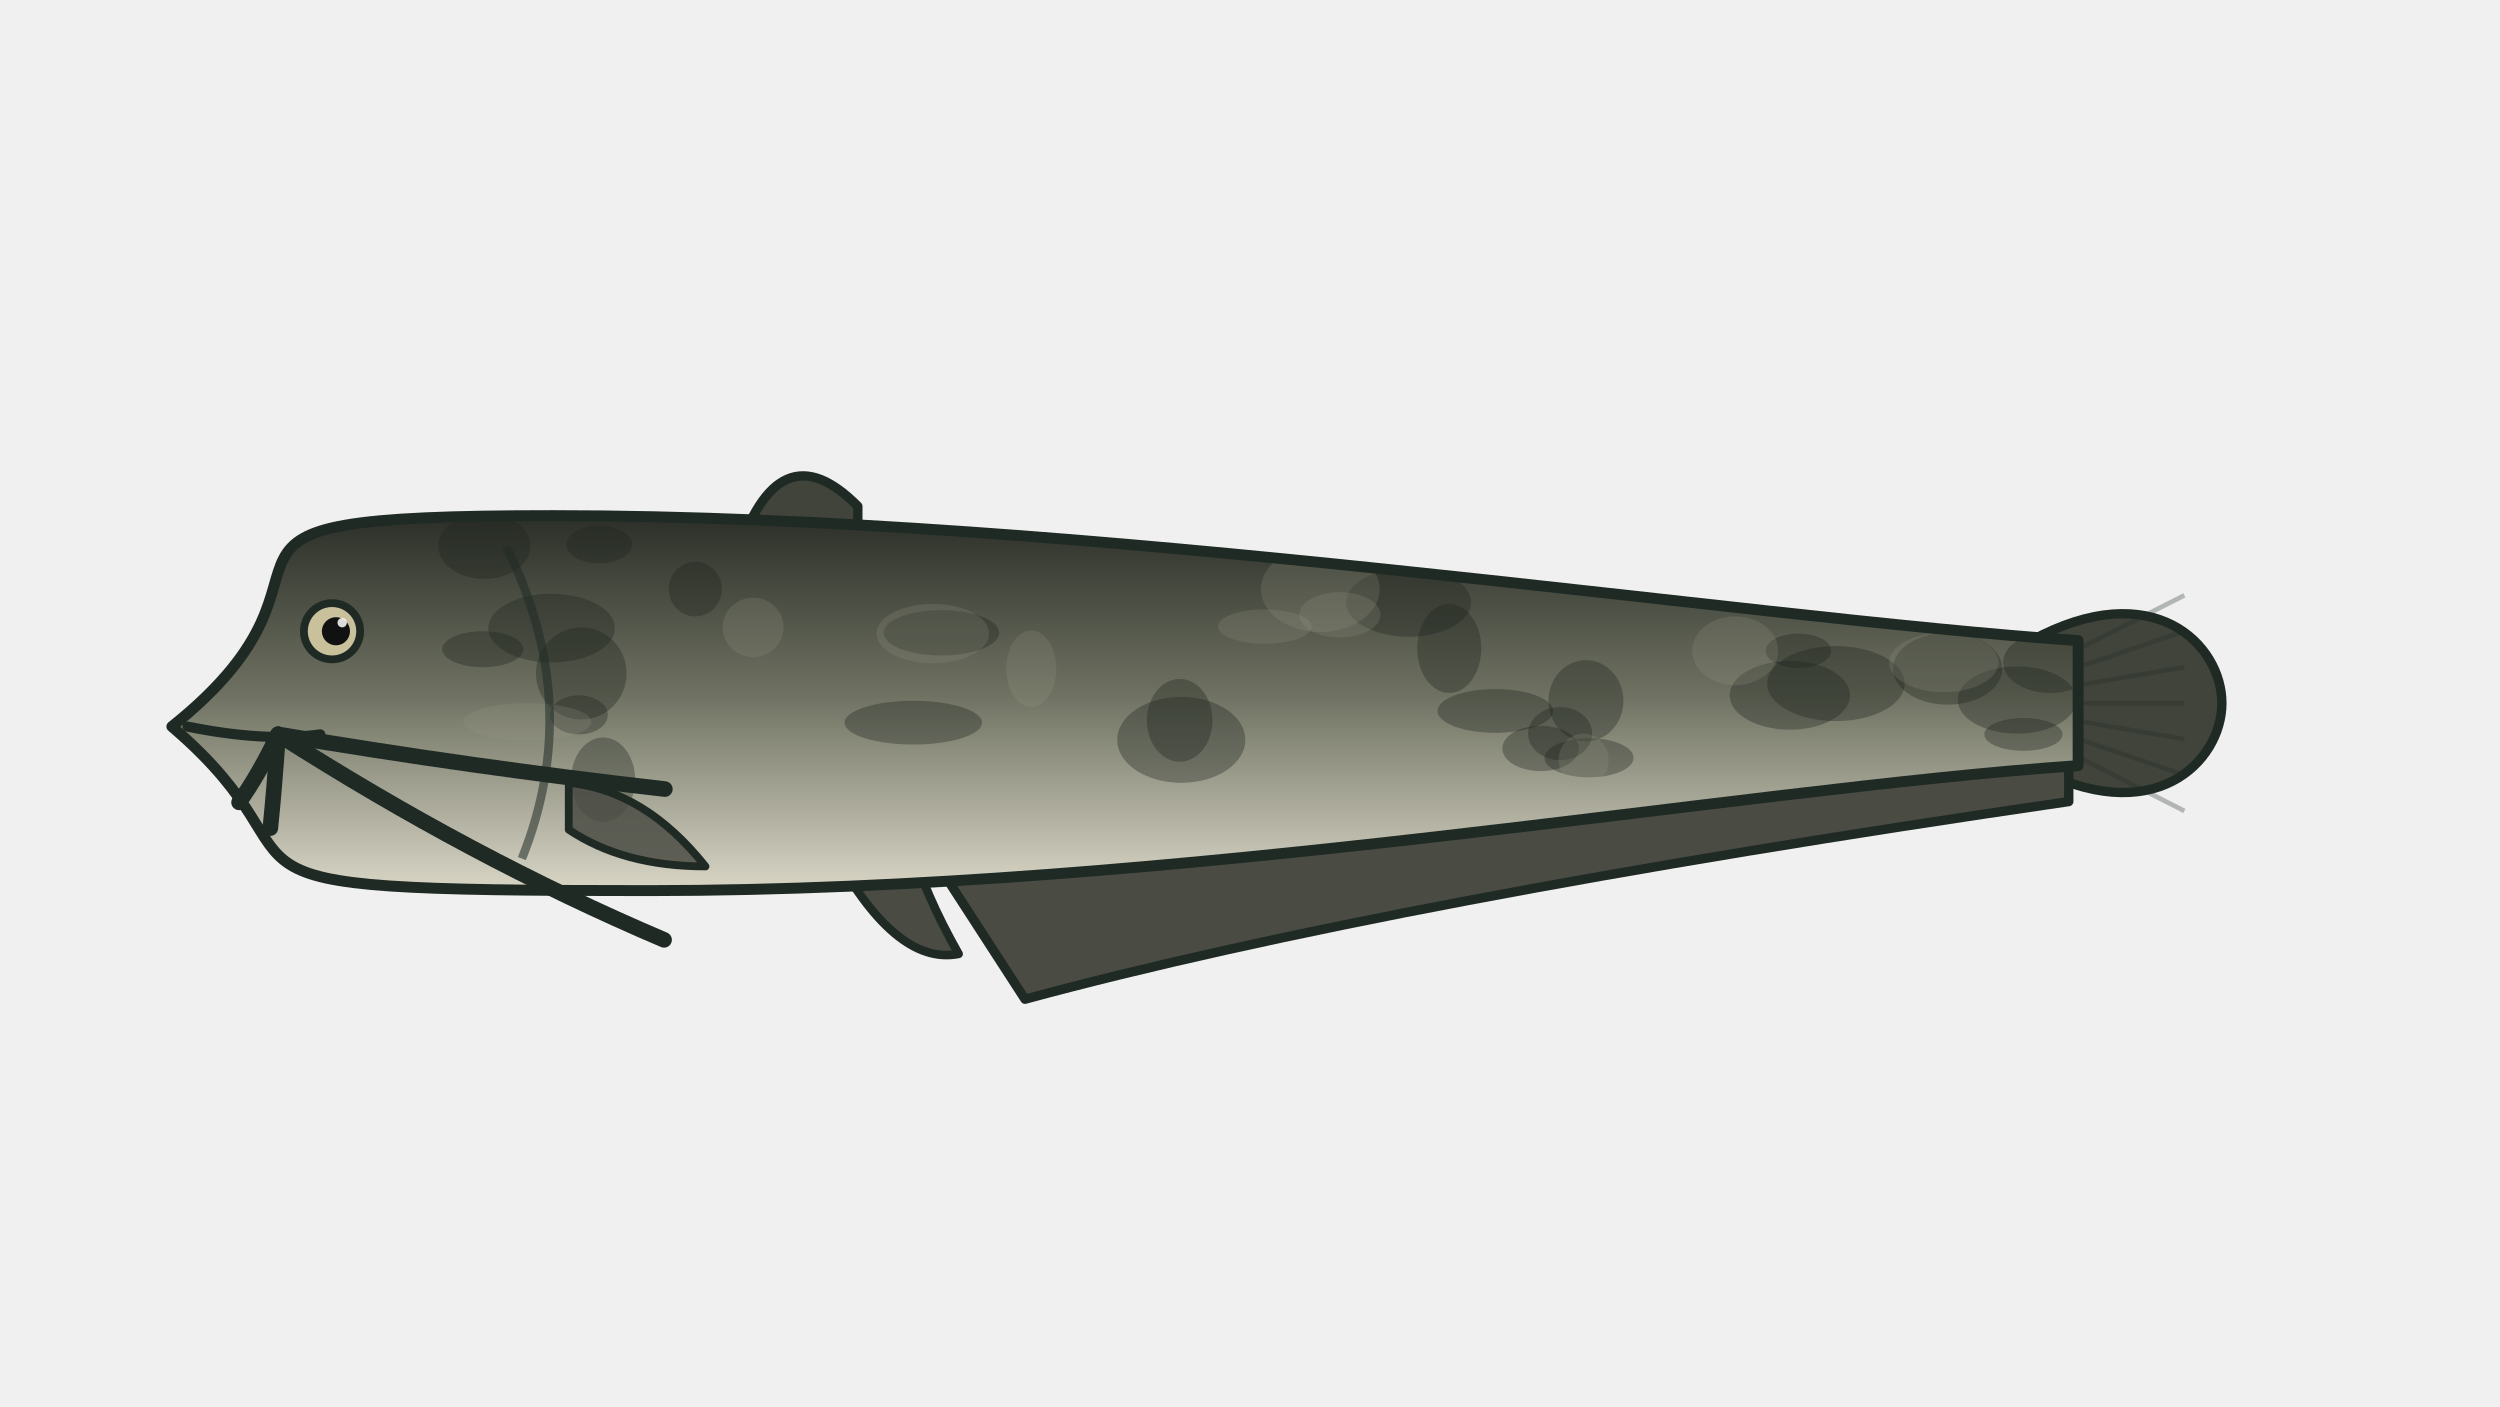
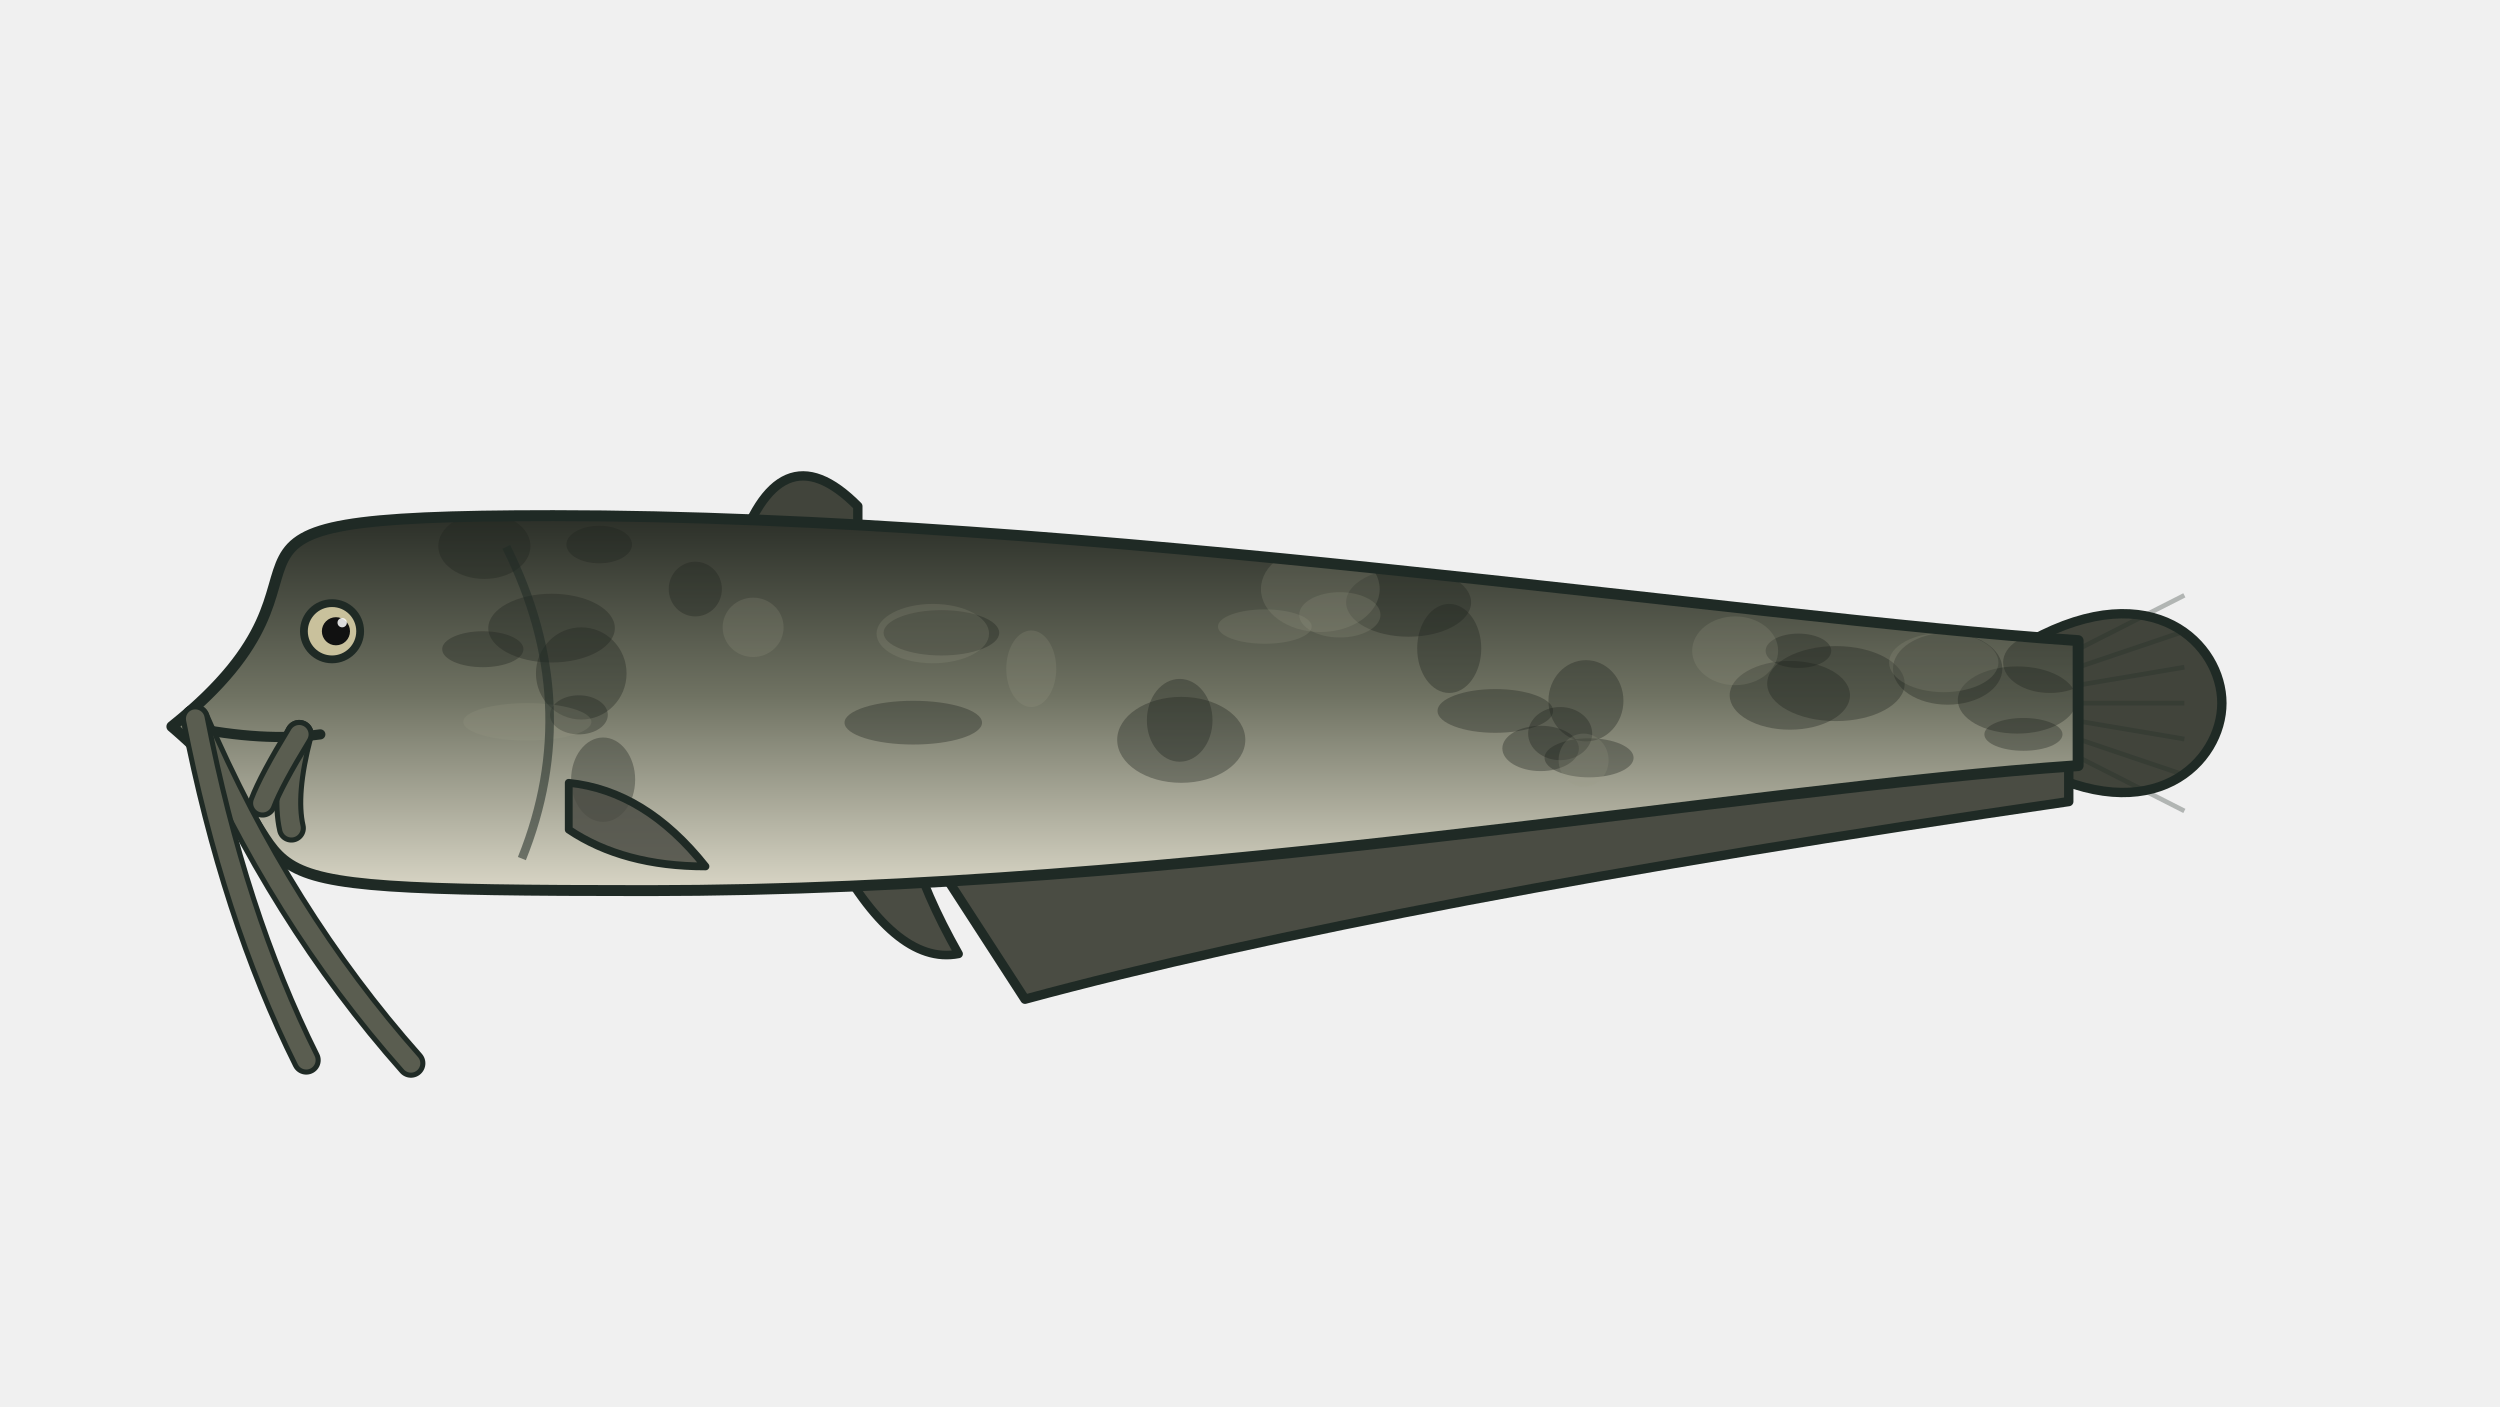
<svg xmlns="http://www.w3.org/2000/svg" viewBox="0 0 320 180" role="img" aria-label="Wels catfish">
  <defs>
    <linearGradient id="gwelscatfish" x1="0" y1="0" x2="0" y2="1">
      <stop offset="0" stop-color="#2b2f28" />
      <stop offset=".48" stop-color="#6f7262" />
      <stop offset="1" stop-color="#d9d6c6" />
    </linearGradient>
    <clipPath id="cwelscatfish">
      <path d="M22.0 93.0 C48.8 71.6 17.1 66.0 70.8 66.0 C139.1 66.0 222.1 79.0 266.0 82.0 L266.0 98.0 C222.1 101.0 151.3 114.0 83.0 114.0 C19.6 114.0 44.4 112.1 22.0 93.0Z" />
    </clipPath>
  </defs>
  <path d="M260.0 82.0 C275.6 73.5 284.4 82.5 284.4 90.0 C284.4 97.5 275.6 106.5 260.0 98.0Z" fill="#41443b" stroke="#1f2a25" stroke-width="1.2" stroke-linejoin="round" />
  <line x1="266.0" y1="83.1" x2="279.6" y2="76.2" stroke="#1f2a25" stroke-width=".6" opacity=".3" />
  <line x1="266.0" y1="85.4" x2="279.6" y2="80.8" stroke="#1f2a25" stroke-width=".6" opacity=".3" />
  <line x1="266.0" y1="87.7" x2="279.6" y2="85.4" stroke="#1f2a25" stroke-width=".6" opacity=".3" />
  <line x1="266.0" y1="90.0" x2="279.6" y2="90.0" stroke="#1f2a25" stroke-width=".6" opacity=".3" />
  <line x1="266.0" y1="92.3" x2="279.6" y2="94.6" stroke="#1f2a25" stroke-width=".6" opacity=".3" />
  <line x1="266.0" y1="94.6" x2="279.6" y2="99.2" stroke="#1f2a25" stroke-width=".6" opacity=".3" />
  <line x1="266.0" y1="96.9" x2="279.6" y2="103.8" stroke="#1f2a25" stroke-width=".6" opacity=".3" />
  <path d="M94.2 71.5 Q99.6 54.5 109.8 64.8 L109.8 72.2Z" fill="#41443b" stroke="#1f2a25" stroke-width="1.2" stroke-linejoin="round" />
  <path d="M117.6 106.9 L131.2 127.9 Q177.7 115.3 264.8 102.6 L264.8 92.1Z" fill="#4a4c43" stroke="#1f2a25" stroke-width="1.2" stroke-linejoin="round" />
  <path d="M106.3 108.3 Q114.5 123.7 122.7 122.1 Q118.3 114.3 116.7 108.3Z" fill="#4a4c43" stroke="#1f2a25" stroke-width="1.1" stroke-linejoin="round" />
  <path d="M22.0 93.0 C48.8 71.6 17.1 66.0 70.8 66.0 C139.1 66.0 222.1 79.0 266.0 82.0 L266.0 98.0 C222.1 101.0 151.3 114.0 83.0 114.0 C19.6 114.0 44.4 112.1 22.0 93.0Z" fill="url(#gwelscatfish)" />
  <g clip-path="url(#cwelscatfish)">
    <ellipse cx="259.0" cy="94.0" rx="5.0" ry="2.1" fill="#1e211c" opacity="0.35" />
    <ellipse cx="74.4" cy="86.2" rx="5.8" ry="5.9" fill="#1e211c" opacity="0.35" />
    <ellipse cx="197.2" cy="95.8" rx="4.9" ry="2.9" fill="#1e211c" opacity="0.35" />
    <ellipse cx="203.4" cy="97.0" rx="5.7" ry="2.5" fill="#1e211c" opacity="0.35" />
    <ellipse cx="120.5" cy="81.0" rx="7.4" ry="2.9" fill="#1e211c" opacity="0.35" />
    <ellipse cx="230.2" cy="83.3" rx="4.2" ry="2.2" fill="#1e211c" opacity="0.35" />
    <ellipse cx="258.2" cy="89.6" rx="7.6" ry="4.3" fill="#1e211c" opacity="0.35" />
    <ellipse cx="191.4" cy="91.0" rx="7.4" ry="2.8" fill="#1e211c" opacity="0.35" />
    <ellipse cx="180.3" cy="77.1" rx="8.0" ry="4.4" fill="#1e211c" opacity="0.35" />
    <ellipse cx="185.5" cy="83.0" rx="4.1" ry="5.7" fill="#1e211c" opacity="0.35" />
    <ellipse cx="76.7" cy="69.7" rx="4.2" ry="2.4" fill="#1e211c" opacity="0.35" />
    <ellipse cx="89.0" cy="75.4" rx="3.4" ry="3.5" fill="#1e211c" opacity="0.35" />
    <ellipse cx="74.1" cy="91.5" rx="3.7" ry="2.5" fill="#1e211c" opacity="0.35" />
    <ellipse cx="262.4" cy="84.8" rx="6.0" ry="3.9" fill="#1e211c" opacity="0.35" />
    <ellipse cx="235.0" cy="87.5" rx="8.8" ry="4.8" fill="#1e211c" opacity="0.35" />
    <ellipse cx="203.0" cy="89.7" rx="4.8" ry="5.2" fill="#1e211c" opacity="0.35" />
    <ellipse cx="77.2" cy="99.8" rx="4.1" ry="5.4" fill="#1e211c" opacity="0.35" />
    <ellipse cx="151.0" cy="92.2" rx="4.2" ry="5.3" fill="#1e211c" opacity="0.35" />
    <ellipse cx="249.3" cy="85.6" rx="7.0" ry="4.6" fill="#1e211c" opacity="0.35" />
    <ellipse cx="199.7" cy="93.9" rx="4.1" ry="3.4" fill="#1e211c" opacity="0.35" />
    <ellipse cx="70.6" cy="80.4" rx="8.1" ry="4.4" fill="#1e211c" opacity="0.35" />
    <ellipse cx="62.0" cy="69.9" rx="5.9" ry="4.2" fill="#1e211c" opacity="0.35" />
    <ellipse cx="229.1" cy="89.0" rx="7.7" ry="4.4" fill="#1e211c" opacity="0.35" />
    <ellipse cx="116.9" cy="92.5" rx="8.8" ry="2.8" fill="#1e211c" opacity="0.35" />
    <ellipse cx="61.8" cy="83.1" rx="5.2" ry="2.3" fill="#1e211c" opacity="0.35" />
    <ellipse cx="151.2" cy="94.7" rx="8.2" ry="5.5" fill="#1e211c" opacity="0.35" />
    <ellipse cx="222.1" cy="83.3" rx="5.5" ry="4.4" fill="#9a9b85" opacity="0.2" />
    <ellipse cx="169.0" cy="75.4" rx="7.6" ry="5.5" fill="#9a9b85" opacity="0.2" />
    <ellipse cx="248.8" cy="84.8" rx="7.0" ry="3.8" fill="#9a9b85" opacity="0.2" />
    <ellipse cx="67.5" cy="92.4" rx="8.2" ry="2.4" fill="#9a9b85" opacity="0.2" />
    <ellipse cx="202.7" cy="97.3" rx="3.2" ry="3.4" fill="#9a9b85" opacity="0.2" />
    <ellipse cx="119.4" cy="81.1" rx="7.2" ry="3.8" fill="#9a9b85" opacity="0.2" />
    <ellipse cx="132.0" cy="85.6" rx="3.2" ry="4.9" fill="#9a9b85" opacity="0.2" />
    <ellipse cx="161.9" cy="80.2" rx="6.0" ry="2.2" fill="#9a9b85" opacity="0.2" />
    <ellipse cx="96.4" cy="80.3" rx="3.9" ry="3.8" fill="#9a9b85" opacity="0.2" />
    <ellipse cx="171.5" cy="78.7" rx="5.2" ry="2.9" fill="#9a9b85" opacity="0.2" />
    <path d="M64.8 70.0 Q74.8 90.0 66.8 109.9" fill="none" stroke="#1f2a25" stroke-width="1.1" opacity=".55" />
  </g>
  <path d="M22.0 93.0 C48.8 71.6 17.1 66.0 70.8 66.0 C139.1 66.0 222.1 79.0 266.0 82.0 L266.0 98.0 C222.1 101.0 151.3 114.0 83.0 114.0 C19.6 114.0 44.4 112.1 22.0 93.0Z" fill="none" stroke="#1f2a25" stroke-width="1.4" stroke-linejoin="round" />
  <path d="M72.8 100.2 Q82.6 101.2 90.3 110.9 Q79.8 110.9 72.8 106.2Z" fill="#4a4c43" fill-opacity=".85" stroke="#1f2a25" stroke-width="1" stroke-linejoin="round" />
  <path d="M24.0 93.0 Q33.8 95.0 41.0 94.0" fill="none" stroke="#1f2a25" stroke-width="1.3" stroke-linecap="round" />
-   <path d="M35.6 94.0 q24.7 15.8 49.4 26.3" fill="none" stroke="#1f2a25" stroke-width="2" stroke-linecap="round" />
-   <path d="M35.6 94.0 q24.8 4.2 49.5 7.0" fill="none" stroke="#1f2a25" stroke-width="2" stroke-linecap="round" />
-   <path d="M35.6 94.0 q-0.5 7.2 -1.0 12.0" fill="none" stroke="#1f2a25" stroke-width="2" stroke-linecap="round" />
-   <path d="M35.6 94.0 q-2.5 5.2 -5.0 8.7" fill="none" stroke="#1f2a25" stroke-width="2" stroke-linecap="round" />
+   <path d="M25.0 92.0 Q35.9 117.3 52.6 136.1" fill="none" stroke="#1f2a25" stroke-width="3.7" stroke-linecap="round" />
+   <path d="M25.0 92.0 Q35.9 117.3 52.6 136.1" fill="none" stroke="#5a5d50" stroke-width="2.4" stroke-linecap="round" />
+   <path d="M25.0 92.0 Q29.9 117.1 39.2 135.7" fill="none" stroke="#1f2a25" stroke-width="3.7" stroke-linecap="round" />
+   <path d="M25.0 92.0 Q29.9 117.1 39.2 135.7" fill="none" stroke="#5a5d50" stroke-width="2.4" stroke-linecap="round" />
+   <path d="M38.3 94.0 Q36.3 101.6 37.3 106.0" fill="none" stroke="#1f2a25" stroke-width="3.7" stroke-linecap="round" />
+   <path d="M38.3 94.0 Q36.3 101.6 37.3 106.0" fill="none" stroke="#5a5d50" stroke-width="2.4" stroke-linecap="round" />
+   <path d="M38.3 94.0 Q34.7 99.9 33.6 102.8" fill="none" stroke="#1f2a25" stroke-width="3.7" stroke-linecap="round" />
+   <path d="M38.3 94.0 Q34.7 99.9 33.6 102.8" fill="none" stroke="#5a5d50" stroke-width="2.4" stroke-linecap="round" />
  <circle cx="42.5" cy="80.8" r="3.6" fill="#c9c19c" stroke="#1f2a25" stroke-width="1" />
  <circle cx="43.0" cy="80.8" r="1.8" fill="#111" />
  <circle cx="43.8" cy="79.7" r="0.6" fill="#fff" opacity=".85" />
</svg>
